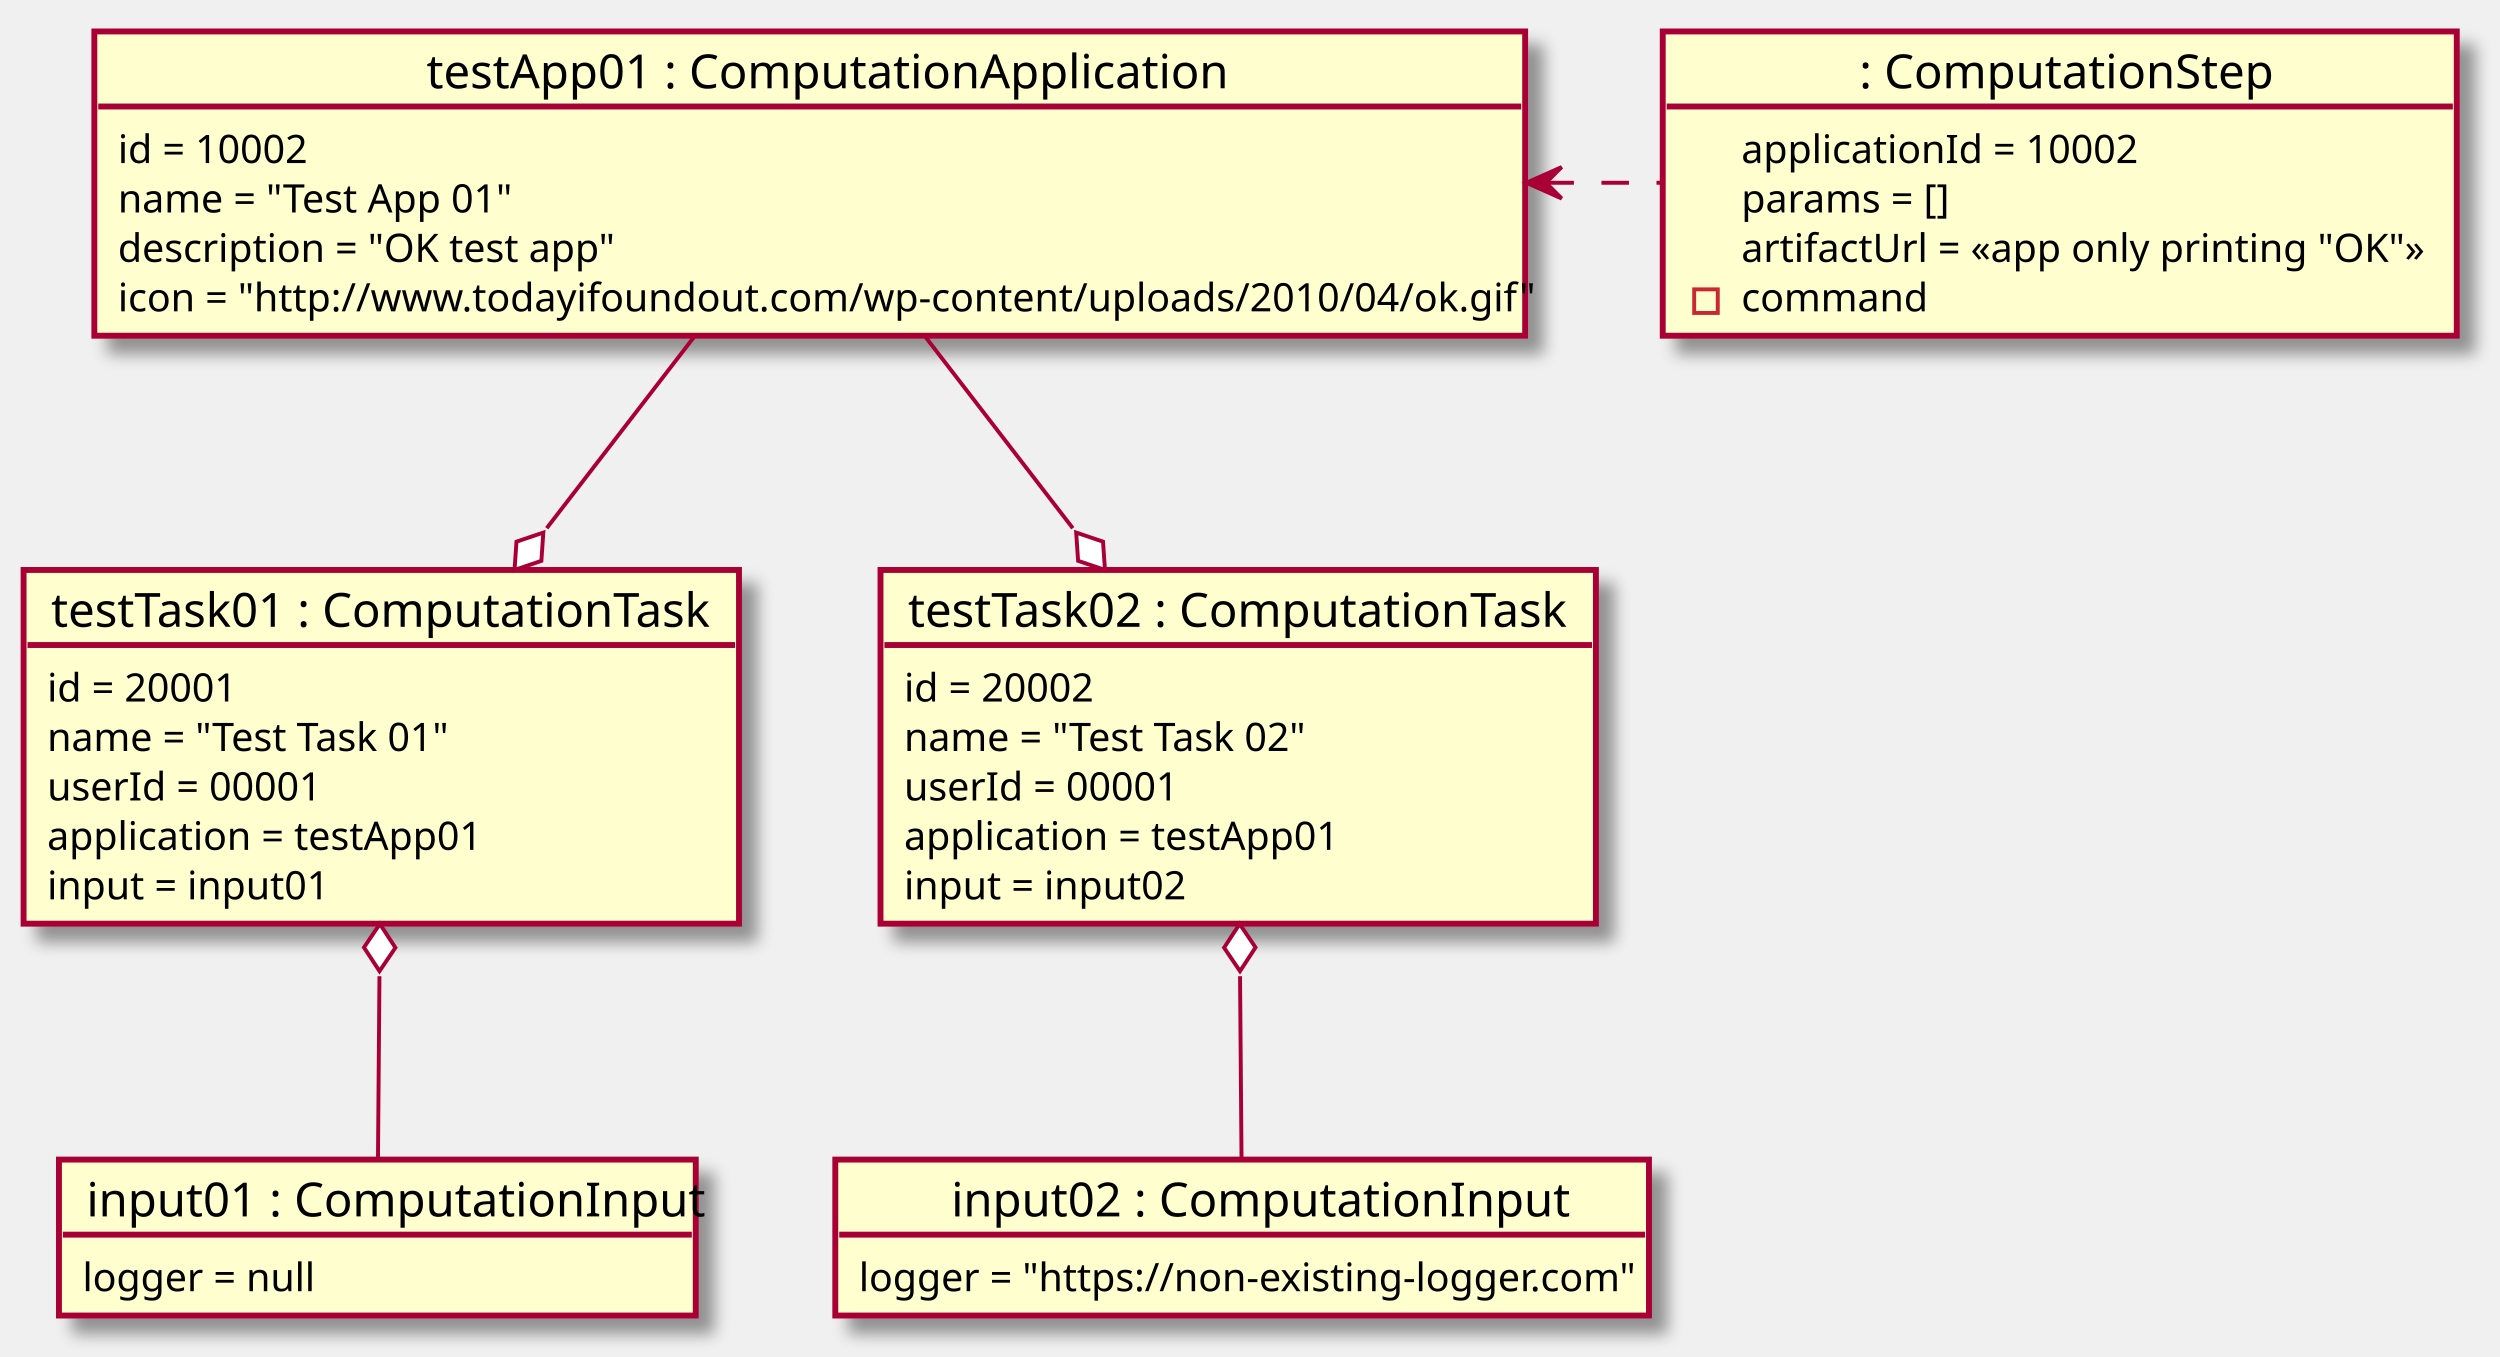
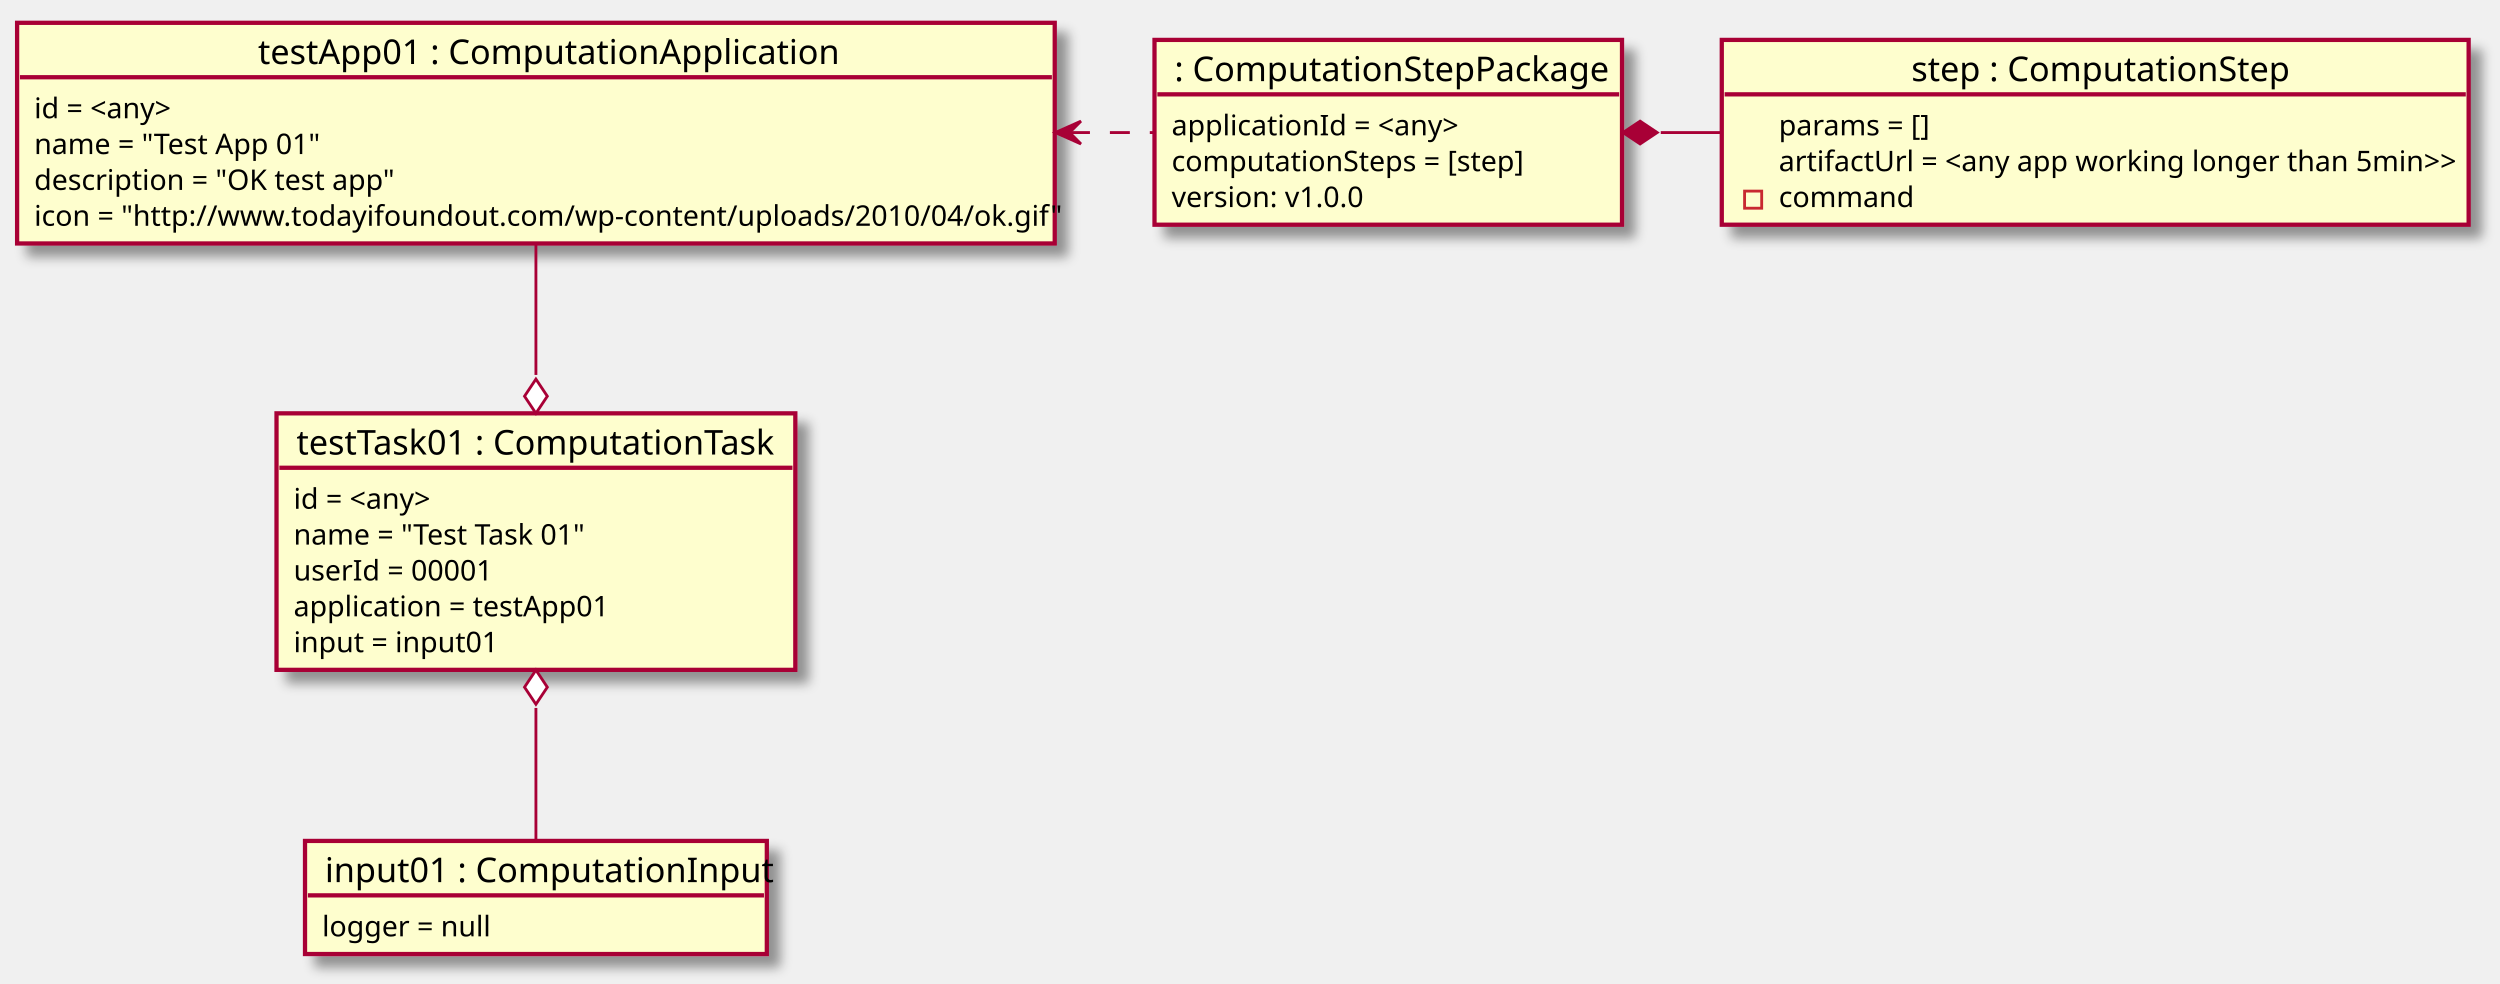
- <svg xmlns="http://www.w3.org/2000/svg" contentScriptType="application/ecmascript" contentStyleType="text/css" height="345px" preserveAspectRatio="none" style="width:636px;height:345px;" version="1.1" viewBox="0 0 636 345" width="636px" zoomAndPan="magnify">
+ <svg xmlns="http://www.w3.org/2000/svg" contentScriptType="application/ecmascript" contentStyleType="text/css" height="345px" preserveAspectRatio="none" style="width:877px;height:345px;" version="1.1" viewBox="0 0 877 345" width="877px" zoomAndPan="magnify">
  <defs>
-     <filter height="300%" id="f17gnagwqga148" width="300%" x="-1" y="-1">
+     <filter height="300%" id="f27qfgbm6a4r1" width="300%" x="-1" y="-1">
      <feGaussianBlur result="blurOut" stdDeviation="2.0" />
      <feColorMatrix in="blurOut" result="blurOut2" type="matrix" values="0 0 0 0 0 0 0 0 0 0 0 0 0 0 0 0 0 0 .4 0" />
      <feOffset dx="4.0" dy="4.0" in="blurOut2" result="blurOut3" />
      <feBlend in="SourceGraphic" in2="blurOut3" mode="normal" />
    </filter>
  </defs>
  <g>
-     <rect fill="#FEFECE" filter="url(#f17gnagwqga148)" height="77.406" style="stroke: #A80036; stroke-width: 1.5;" width="364" x="24" y="8" />
-     <text fill="#000000" font-family="sans-serif" font-size="12" lengthAdjust="spacingAndGlyphs" textLength="195" x="108.5" y="22.457">testApp01 : ComputationApplication</text>
-     <line style="stroke: #A80036; stroke-width: 1.5;" x1="25" x2="387" y1="27.094" y2="27.094" />
-     <text fill="#000000" font-family="sans-serif" font-size="10" lengthAdjust="spacingAndGlyphs" textLength="51" x="30" y="41.475">id = 10002</text>
-     <text fill="#000000" font-family="sans-serif" font-size="10" lengthAdjust="spacingAndGlyphs" textLength="104" x="30" y="54.053">name = "Test App 01"</text>
-     <text fill="#000000" font-family="sans-serif" font-size="10" lengthAdjust="spacingAndGlyphs" textLength="127" x="30" y="66.631">description = "OK test app"</text>
-     <text fill="#000000" font-family="sans-serif" font-size="10" lengthAdjust="spacingAndGlyphs" textLength="352" x="30" y="79.209">icon = "http://www.todayifoundout.com/wp-content/uploads/2010/04/ok.gif"</text>
-     <rect fill="#FEFECE" filter="url(#f17gnagwqga148)" height="77.406" style="stroke: #A80036; stroke-width: 1.5;" width="202" x="423" y="8" />
-     <text fill="#000000" font-family="sans-serif" font-size="12" lengthAdjust="spacingAndGlyphs" textLength="102" x="473" y="22.457">: ComputationStep</text>
-     <line style="stroke: #A80036; stroke-width: 1.5;" x1="424" x2="624" y1="27.094" y2="27.094" />
-     <text fill="#000000" font-family="sans-serif" font-size="10" lengthAdjust="spacingAndGlyphs" textLength="105" x="443" y="41.475">applicationId = 10002</text>
-     <text fill="#000000" font-family="sans-serif" font-size="10" lengthAdjust="spacingAndGlyphs" textLength="52" x="443" y="54.053">params = []</text>
-     <text fill="#000000" font-family="sans-serif" font-size="10" lengthAdjust="spacingAndGlyphs" textLength="176" x="443" y="66.631">artifactUrl = «app only printing "OK"»</text>
-     <rect fill="none" height="6" style="stroke: #C82930; stroke-width: 1.0;" width="6" x="431" y="73.617" />
-     <text fill="#000000" font-family="sans-serif" font-size="10" lengthAdjust="spacingAndGlyphs" textLength="48" x="443" y="79.209">command</text>
-     <rect fill="#FEFECE" filter="url(#f17gnagwqga148)" height="89.984" style="stroke: #A80036; stroke-width: 1.5;" width="182" x="6" y="145" />
-     <text fill="#000000" font-family="sans-serif" font-size="12" lengthAdjust="spacingAndGlyphs" textLength="168" x="13" y="159.457">testTask01 : ComputationTask</text>
-     <line style="stroke: #A80036; stroke-width: 1.5;" x1="7" x2="187" y1="164.094" y2="164.094" />
-     <text fill="#000000" font-family="sans-serif" font-size="10" lengthAdjust="spacingAndGlyphs" textLength="51" x="12" y="178.475">id = 20001</text>
-     <text fill="#000000" font-family="sans-serif" font-size="10" lengthAdjust="spacingAndGlyphs" textLength="106" x="12" y="191.053">name = "Test Task 01"</text>
-     <text fill="#000000" font-family="sans-serif" font-size="10" lengthAdjust="spacingAndGlyphs" textLength="70" x="12" y="203.631">userId = 00001</text>
-     <text fill="#000000" font-family="sans-serif" font-size="10" lengthAdjust="spacingAndGlyphs" textLength="113" x="12" y="216.209">application = testApp01</text>
-     <text fill="#000000" font-family="sans-serif" font-size="10" lengthAdjust="spacingAndGlyphs" textLength="72" x="12" y="228.787">input = input01</text>
-     <rect fill="#FEFECE" filter="url(#f17gnagwqga148)" height="39.672" style="stroke: #A80036; stroke-width: 1.5;" width="162" x="15" y="295" />
-     <text fill="#000000" font-family="sans-serif" font-size="12" lengthAdjust="spacingAndGlyphs" textLength="148" x="22" y="309.457">input01 : ComputationInput</text>
-     <line style="stroke: #A80036; stroke-width: 1.5;" x1="16" x2="176" y1="314.094" y2="314.094" />
-     <text fill="#000000" font-family="sans-serif" font-size="10" lengthAdjust="spacingAndGlyphs" textLength="60" x="21" y="328.475">logger = null</text>
-     <rect fill="#FEFECE" filter="url(#f17gnagwqga148)" height="89.984" style="stroke: #A80036; stroke-width: 1.5;" width="182" x="224" y="145" />
-     <text fill="#000000" font-family="sans-serif" font-size="12" lengthAdjust="spacingAndGlyphs" textLength="168" x="231" y="159.457">testTask02 : ComputationTask</text>
-     <line style="stroke: #A80036; stroke-width: 1.5;" x1="225" x2="405" y1="164.094" y2="164.094" />
-     <text fill="#000000" font-family="sans-serif" font-size="10" lengthAdjust="spacingAndGlyphs" textLength="51" x="230" y="178.475">id = 20002</text>
-     <text fill="#000000" font-family="sans-serif" font-size="10" lengthAdjust="spacingAndGlyphs" textLength="106" x="230" y="191.053">name = "Test Task 02"</text>
-     <text fill="#000000" font-family="sans-serif" font-size="10" lengthAdjust="spacingAndGlyphs" textLength="70" x="230" y="203.631">userId = 00001</text>
-     <text fill="#000000" font-family="sans-serif" font-size="10" lengthAdjust="spacingAndGlyphs" textLength="113" x="230" y="216.209">application = testApp01</text>
-     <text fill="#000000" font-family="sans-serif" font-size="10" lengthAdjust="spacingAndGlyphs" textLength="72" x="230" y="228.787">input = input02</text>
-     <rect fill="#FEFECE" filter="url(#f17gnagwqga148)" height="39.672" style="stroke: #A80036; stroke-width: 1.5;" width="207" x="212.5" y="295" />
-     <text fill="#000000" font-family="sans-serif" font-size="12" lengthAdjust="spacingAndGlyphs" textLength="148" x="242" y="309.457">input02 : ComputationInput</text>
-     <line style="stroke: #A80036; stroke-width: 1.5;" x1="213.5" x2="418.5" y1="314.094" y2="314.094" />
-     <text fill="#000000" font-family="sans-serif" font-size="10" lengthAdjust="spacingAndGlyphs" textLength="195" x="218.5" y="328.475">logger = "https://non-existing-logger.com"</text>
-     <path d="M393.406,46.5 C403.187,46.5 412.968,46.5 422.748,46.5 " fill="none" id="testApp01-step" style="stroke: #A80036; stroke-width: 1.0; stroke-dasharray: 7.0,7.0;" />
-     <polygon fill="#A80036" points="388.291,46.5,397.291,50.5,393.291,46.5,397.291,42.5,388.291,46.5" style="stroke: #A80036; stroke-width: 1.0;" />
-     <path d="M177.076,85.048 C165.435,100.16 151.781,117.885 139.078,134.376 " fill="none" id="testApp01-testTask01" style="stroke: #A80036; stroke-width: 1.0;" />
-     <polygon fill="#FFFFFF" points="130.898,144.994,137.728,142.682,138.221,135.487,131.391,137.8,130.898,144.994" style="stroke: #A80036; stroke-width: 1.0;" />
-     <path d="M96.534,248.339 C96.397,265.13 96.257,282.337 96.155,294.921 " fill="none" id="testTask01-input01" style="stroke: #A80036; stroke-width: 1.0;" />
-     <polygon fill="#FFFFFF" points="96.642,235.058,92.593,241.026,96.544,247.058,100.593,241.091,96.642,235.058" style="stroke: #A80036; stroke-width: 1.0;" />
-     <path d="M234.924,85.048 C246.565,100.16 260.219,117.885 272.922,134.376 " fill="none" id="testApp01-testTask02" style="stroke: #A80036; stroke-width: 1.0;" />
-     <polygon fill="#FFFFFF" points="281.102,144.994,280.61,137.8,273.779,135.487,274.272,142.682,281.102,144.994" style="stroke: #A80036; stroke-width: 1.0;" />
-     <path d="M315.466,248.339 C315.603,265.13 315.743,282.337 315.845,294.921 " fill="none" id="testTask02-input02" style="stroke: #A80036; stroke-width: 1.0;" />
-     <polygon fill="#FFFFFF" points="315.358,235.058,311.407,241.091,315.456,247.058,319.407,241.026,315.358,235.058" style="stroke: #A80036; stroke-width: 1.0;" />
+     <rect fill="#FEFECE" filter="url(#f27qfgbm6a4r1)" height="77.406" style="stroke: #A80036; stroke-width: 1.5;" width="364" x="6" y="8" />
+     <text fill="#000000" font-family="sans-serif" font-size="12" lengthAdjust="spacingAndGlyphs" textLength="195" x="90.5" y="22.457">testApp01 : ComputationApplication</text>
+     <line style="stroke: #A80036; stroke-width: 1.5;" x1="7" x2="369" y1="27.094" y2="27.094" />
+     <text fill="#000000" font-family="sans-serif" font-size="10" lengthAdjust="spacingAndGlyphs" textLength="50" x="12" y="41.475">id = &lt;any&gt;</text>
+     <text fill="#000000" font-family="sans-serif" font-size="10" lengthAdjust="spacingAndGlyphs" textLength="104" x="12" y="54.053">name = "Test App 01"</text>
+     <text fill="#000000" font-family="sans-serif" font-size="10" lengthAdjust="spacingAndGlyphs" textLength="127" x="12" y="66.631">description = "OK test app"</text>
+     <text fill="#000000" font-family="sans-serif" font-size="10" lengthAdjust="spacingAndGlyphs" textLength="352" x="12" y="79.209">icon = "http://www.todayifoundout.com/wp-content/uploads/2010/04/ok.gif"</text>
+     <rect fill="#FEFECE" filter="url(#f27qfgbm6a4r1)" height="64.828" style="stroke: #A80036; stroke-width: 1.5;" width="164" x="405" y="14" />
+     <text fill="#000000" font-family="sans-serif" font-size="12" lengthAdjust="spacingAndGlyphs" textLength="150" x="412" y="28.457">: ComputationStepPackage</text>
+     <line style="stroke: #A80036; stroke-width: 1.5;" x1="406" x2="568" y1="33.094" y2="33.094" />
+     <text fill="#000000" font-family="sans-serif" font-size="10" lengthAdjust="spacingAndGlyphs" textLength="104" x="411" y="47.475">applicationId = &lt;any&gt;</text>
+     <text fill="#000000" font-family="sans-serif" font-size="10" lengthAdjust="spacingAndGlyphs" textLength="123" x="411" y="60.053">computationSteps = [step]</text>
+     <text fill="#000000" font-family="sans-serif" font-size="10" lengthAdjust="spacingAndGlyphs" textLength="68" x="411" y="72.631">version: v1.0.0</text>
+     <rect fill="#FEFECE" filter="url(#f27qfgbm6a4r1)" height="64.828" style="stroke: #A80036; stroke-width: 1.5;" width="262" x="604" y="14" />
+     <text fill="#000000" font-family="sans-serif" font-size="12" lengthAdjust="spacingAndGlyphs" textLength="129" x="670.5" y="28.457">step : ComputationStep</text>
+     <line style="stroke: #A80036; stroke-width: 1.5;" x1="605" x2="865" y1="33.094" y2="33.094" />
+     <text fill="#000000" font-family="sans-serif" font-size="10" lengthAdjust="spacingAndGlyphs" textLength="52" x="624" y="47.475">params = []</text>
+     <text fill="#000000" font-family="sans-serif" font-size="10" lengthAdjust="spacingAndGlyphs" textLength="236" x="624" y="60.053">artifactUrl = &lt;any app working longer than 5min&gt;&gt;</text>
+     <rect fill="none" height="6" style="stroke: #C82930; stroke-width: 1.0;" width="6" x="612" y="67.039" />
+     <text fill="#000000" font-family="sans-serif" font-size="10" lengthAdjust="spacingAndGlyphs" textLength="48" x="624" y="72.631">command</text>
+     <rect fill="#FEFECE" filter="url(#f27qfgbm6a4r1)" height="89.984" style="stroke: #A80036; stroke-width: 1.5;" width="182" x="97" y="145" />
+     <text fill="#000000" font-family="sans-serif" font-size="12" lengthAdjust="spacingAndGlyphs" textLength="168" x="104" y="159.457">testTask01 : ComputationTask</text>
+     <line style="stroke: #A80036; stroke-width: 1.5;" x1="98" x2="278" y1="164.094" y2="164.094" />
+     <text fill="#000000" font-family="sans-serif" font-size="10" lengthAdjust="spacingAndGlyphs" textLength="50" x="103" y="178.475">id = &lt;any&gt;</text>
+     <text fill="#000000" font-family="sans-serif" font-size="10" lengthAdjust="spacingAndGlyphs" textLength="106" x="103" y="191.053">name = "Test Task 01"</text>
+     <text fill="#000000" font-family="sans-serif" font-size="10" lengthAdjust="spacingAndGlyphs" textLength="70" x="103" y="203.631">userId = 00001</text>
+     <text fill="#000000" font-family="sans-serif" font-size="10" lengthAdjust="spacingAndGlyphs" textLength="113" x="103" y="216.209">application = testApp01</text>
+     <text fill="#000000" font-family="sans-serif" font-size="10" lengthAdjust="spacingAndGlyphs" textLength="72" x="103" y="228.787">input = input01</text>
+     <rect fill="#FEFECE" filter="url(#f27qfgbm6a4r1)" height="39.672" style="stroke: #A80036; stroke-width: 1.5;" width="162" x="107" y="295" />
+     <text fill="#000000" font-family="sans-serif" font-size="12" lengthAdjust="spacingAndGlyphs" textLength="148" x="114" y="309.457">input01 : ComputationInput</text>
+     <line style="stroke: #A80036; stroke-width: 1.5;" x1="108" x2="268" y1="314.094" y2="314.094" />
+     <text fill="#000000" font-family="sans-serif" font-size="10" lengthAdjust="spacingAndGlyphs" textLength="60" x="113" y="328.475">logger = null</text>
+     <path d="M375.35,46.5 C385.192,46.5 395.035,46.5 404.877,46.5 " fill="none" id="testApp01-pack" style="stroke: #A80036; stroke-width: 1.0; stroke-dasharray: 7.0,7.0;" />
+     <polygon fill="#A80036" points="370.203,46.5,379.203,50.5,375.203,46.5,379.203,42.5,370.203,46.5" style="stroke: #A80036; stroke-width: 1.0;" />
+     <path d="M582.597,46.5 C589.719,46.5 596.841,46.5 603.963,46.5 " fill="none" id="pack-step" style="stroke: #A80036; stroke-width: 1.0;" />
+     <polygon fill="#A80036" points="569.344,46.5,575.344,50.5,581.344,46.5,575.344,42.5,569.344,46.5" style="stroke: #A80036; stroke-width: 1.0;" />
+     <path d="M188,85.048 C188,99.296 188,115.868 188,131.537 " fill="none" id="testApp01-testTask01" style="stroke: #A80036; stroke-width: 1.0;" />
+     <polygon fill="#FFFFFF" points="188,144.994,192,138.994,188,132.994,184,138.994,188,144.994" style="stroke: #A80036; stroke-width: 1.0;" />
+     <path d="M188,248.339 C188,265.13 188,282.337 188,294.921 " fill="none" id="testTask01-input01" style="stroke: #A80036; stroke-width: 1.0;" />
+     <polygon fill="#FFFFFF" points="188,235.058,184,241.058,188,247.058,192,241.058,188,235.058" style="stroke: #A80036; stroke-width: 1.0;" />
  </g>
</svg>
